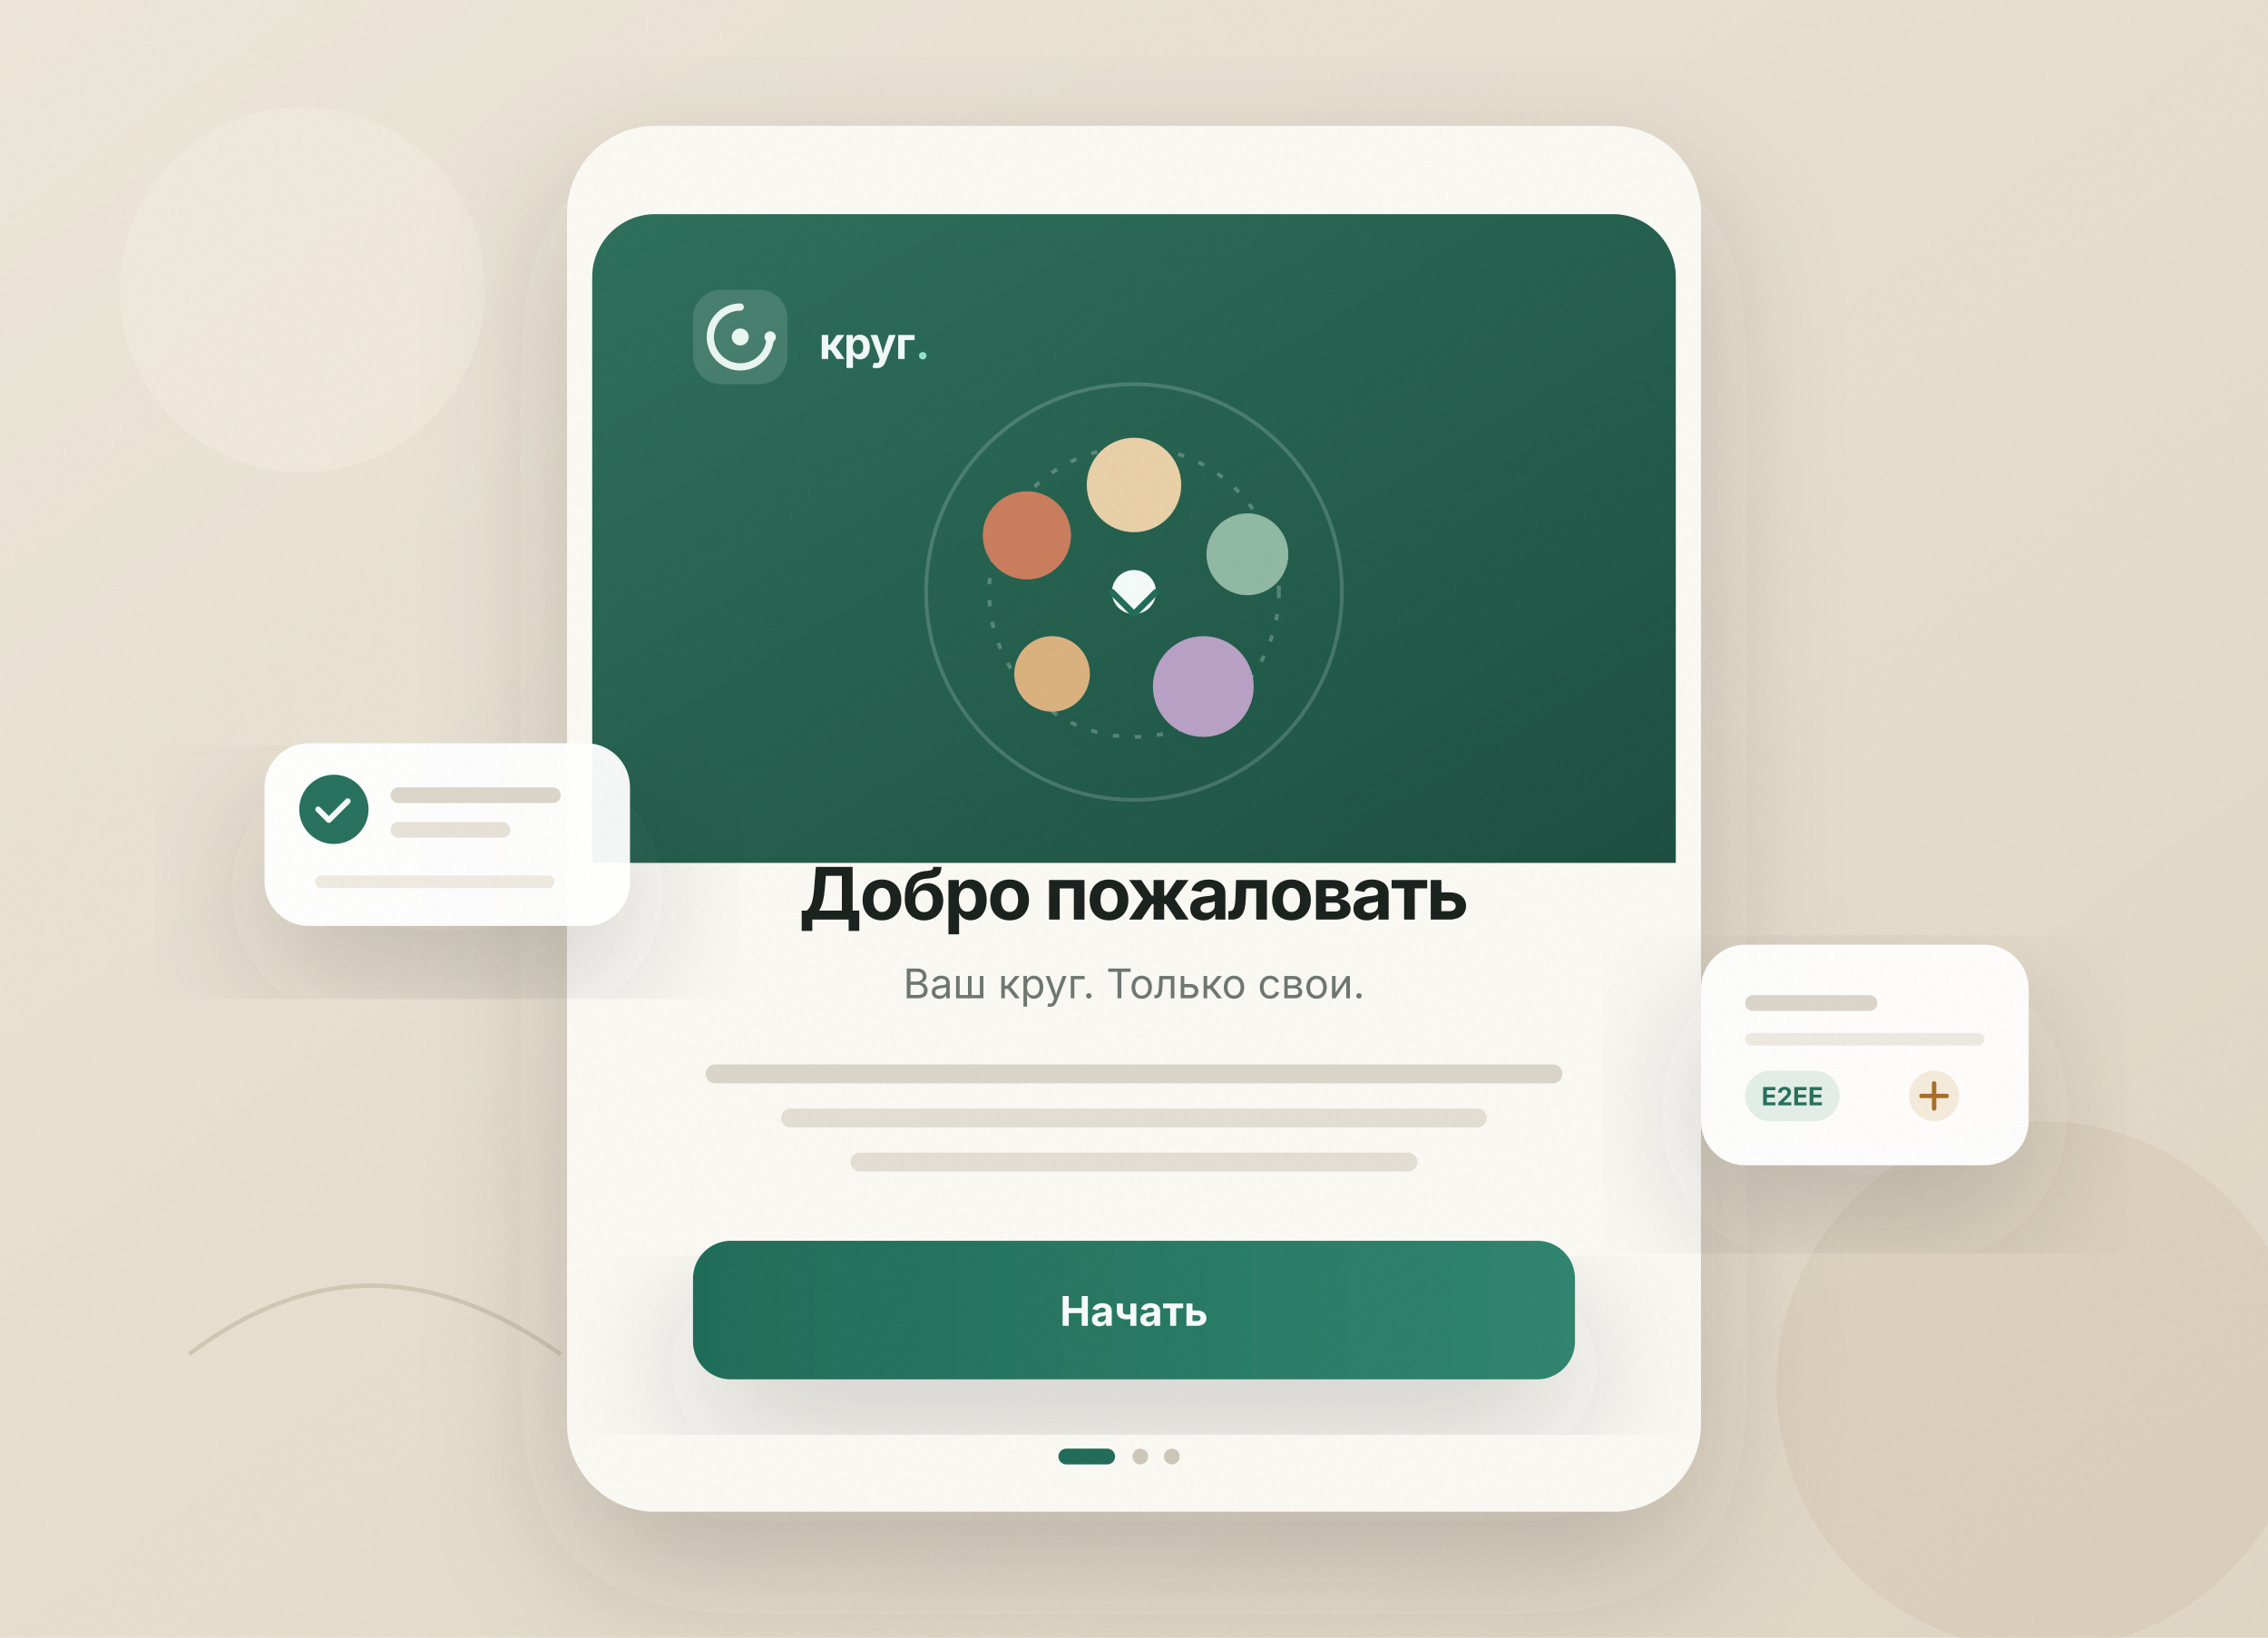
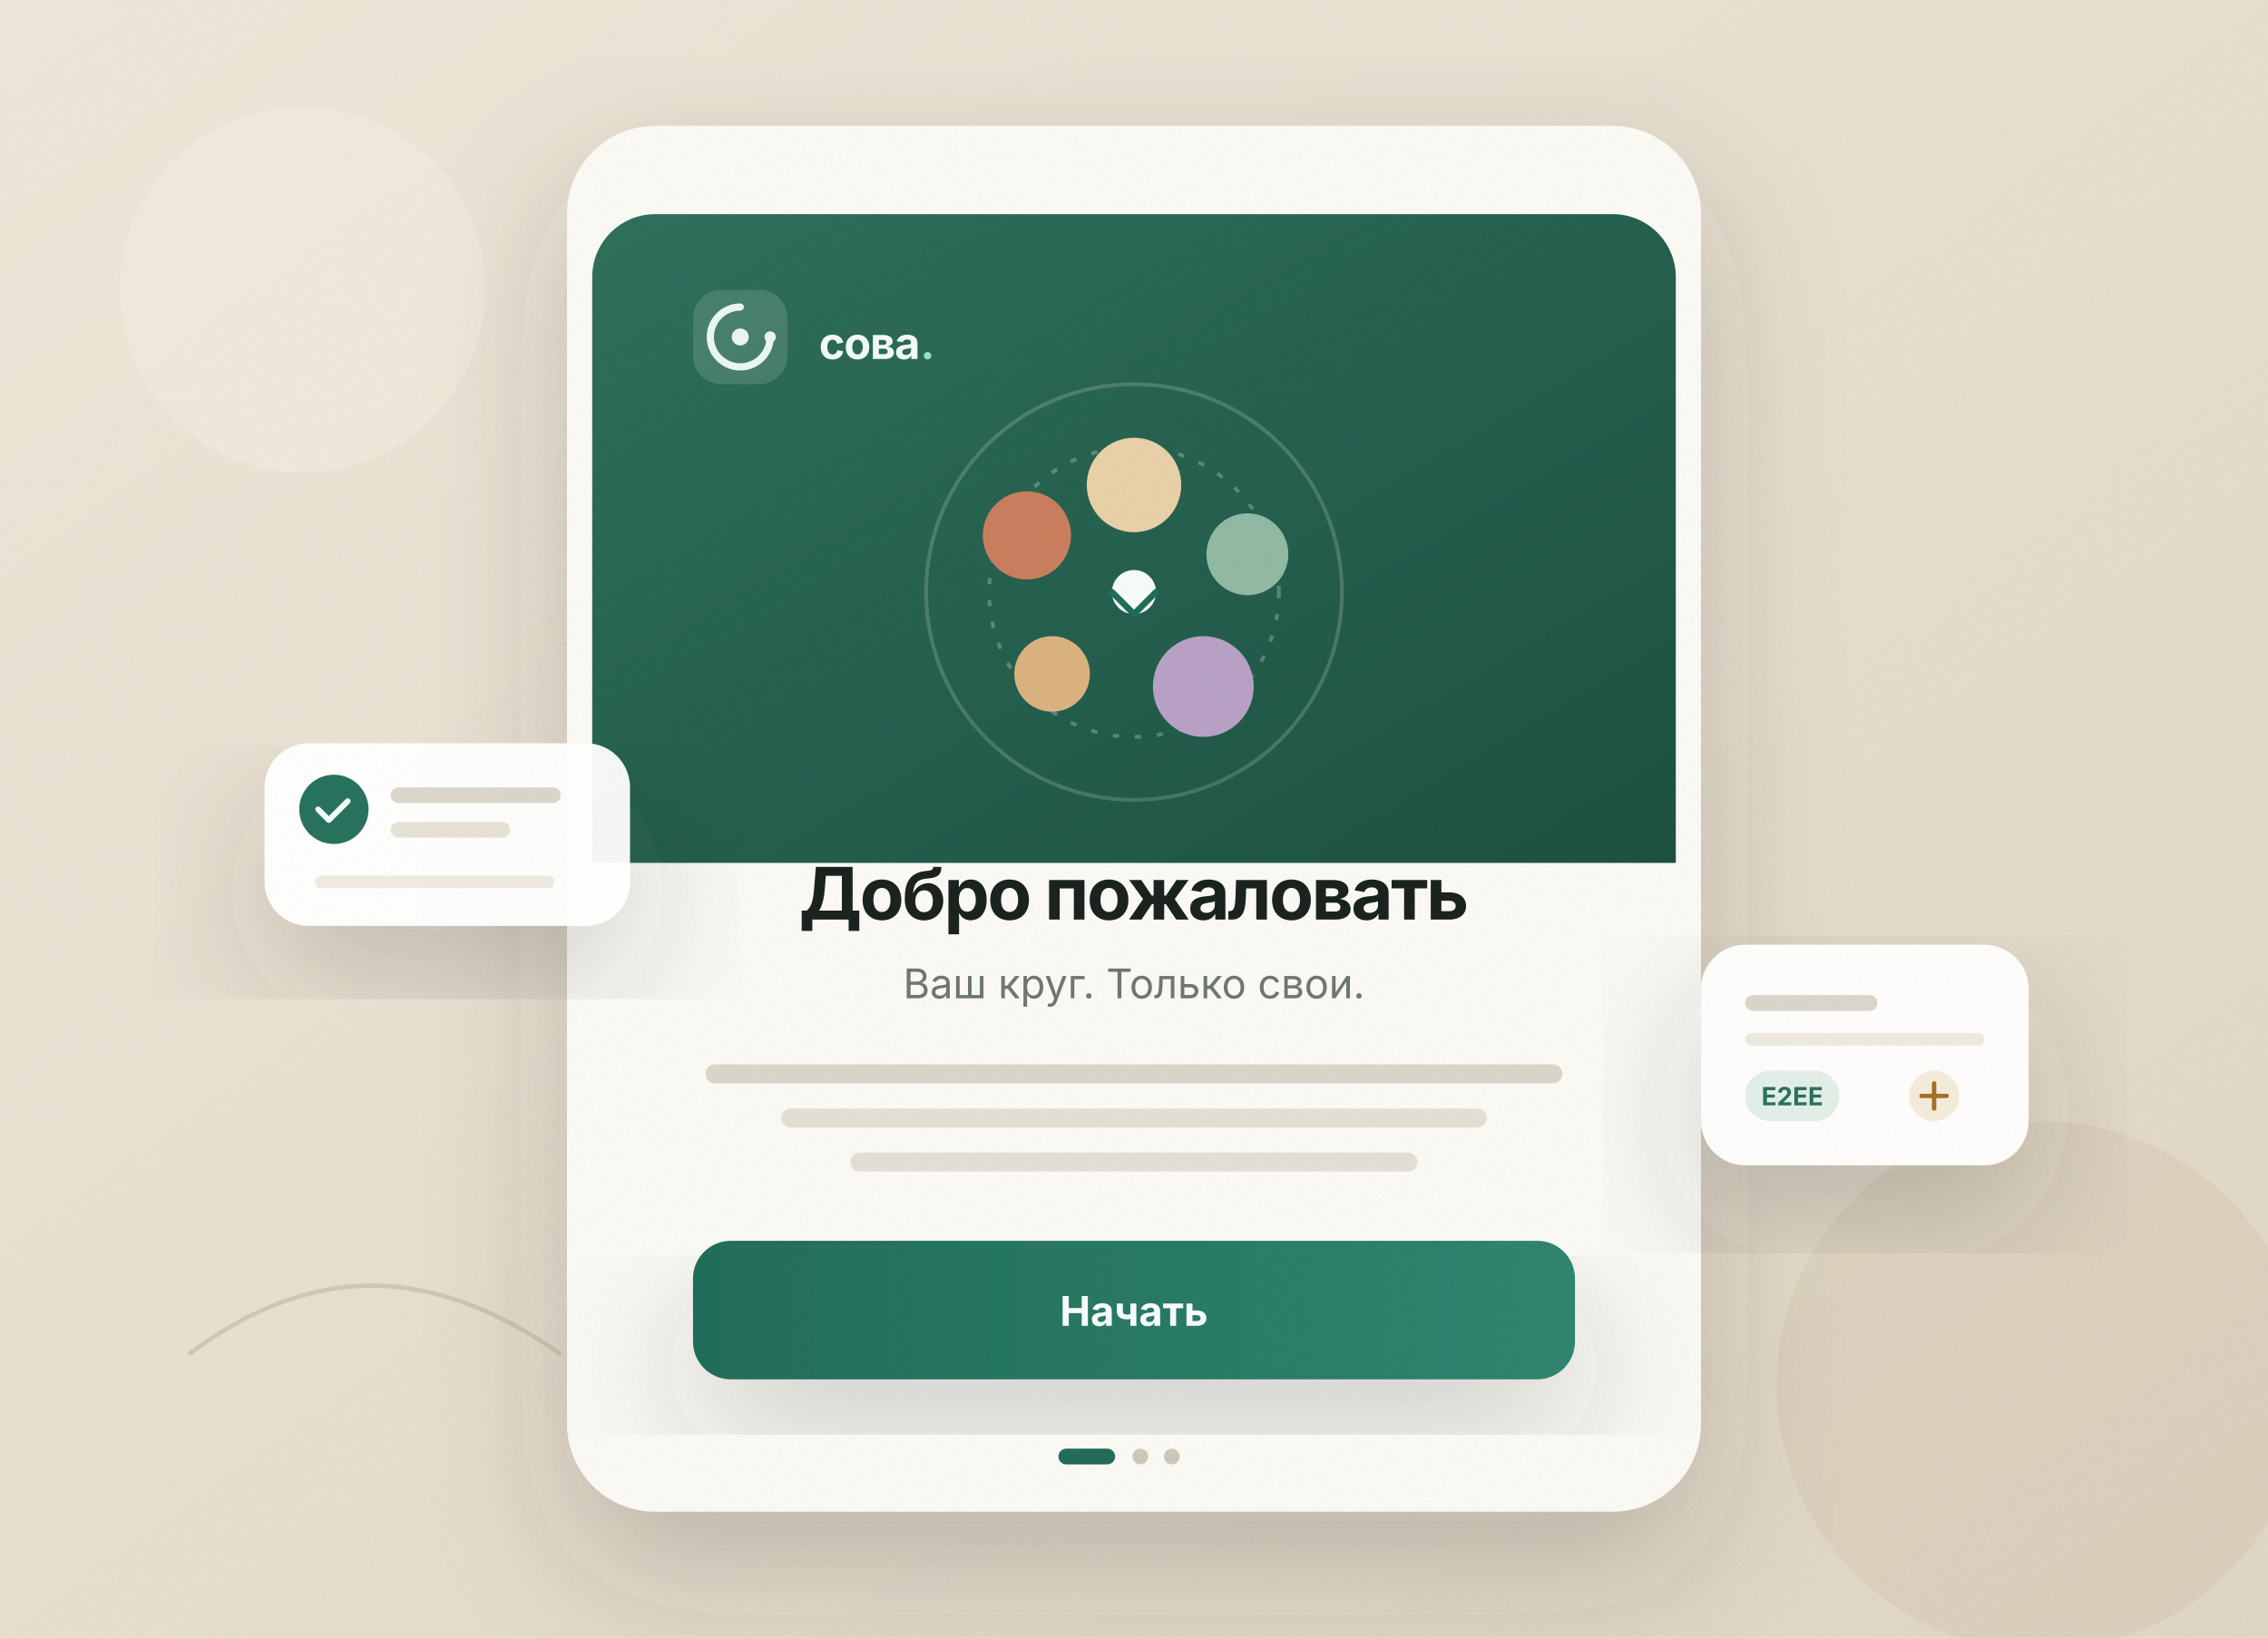
- <svg xmlns="http://www.w3.org/2000/svg" viewBox="0 0 720 520" width="720" height="520" role="img" aria-label="Макет экрана онбординга приложения Круг с крупной кнопкой «Начать»">
+ <svg xmlns="http://www.w3.org/2000/svg" viewBox="0 0 720 520" width="720" height="520" role="img" aria-label="Макет экрана онбординга приложения Сова с крупной кнопкой «Начать»">
  <defs>
    <linearGradient id="bg" x1="0" y1="0" x2="1" y2="1">
      <stop offset="0" stop-color="#EDE6D8" />
      <stop offset="1" stop-color="#DFD5C3" />
    </linearGradient>
    <linearGradient id="hero" x1="0" y1="0" x2="1" y2="1">
      <stop offset="0" stop-color="#2C6E5A" />
      <stop offset="1" stop-color="#1A4E3F" />
    </linearGradient>
    <linearGradient id="btn" x1="0" y1="0" x2="1" y2="0">
      <stop offset="0" stop-color="#1F6B57" />
      <stop offset="1" stop-color="#2E846D" />
    </linearGradient>
    <filter id="shadow" x="-30%" y="-30%" width="160%" height="170%">
      <feDropShadow dx="0" dy="18" stdDeviation="22" flood-color="#3C3A32" flood-opacity=".22" />
    </filter>
    <filter id="grain" x="0" y="0" width="100%" height="100%">
      <feTurbulence type="fractalNoise" baseFrequency="0.85" numOctaves="2" stitchTiles="stitch" result="n" />
      <feColorMatrix in="n" type="saturate" values="0" />
      <feComponentTransfer>
        <feFuncA type="linear" slope="0.045" />
      </feComponentTransfer>
    </filter>
  </defs>
  <rect width="720" height="520" fill="url(#bg)" />
  <circle cx="96" cy="92" r="58" fill="#F3ECDF" opacity=".55" />
  <circle cx="648" cy="440" r="84" fill="#C9B99E" opacity=".25" />
  <path d="M60 430c40-30 78-28 118 0" fill="none" stroke="#9B8C74" stroke-opacity=".3" stroke-width="1.4" />
  <g filter="url(#shadow)">
    <rect x="180" y="40" width="360" height="440" rx="28" fill="#FBF9F4" />
  </g>
  <path d="M208 68h304a20 20 0 0 1 20 20v186H188V88a20 20 0 0 1 20-20Z" fill="url(#hero)" />
  <g transform="translate(220 92)">
    <rect width="30" height="30" rx="9" fill="#F5FBF8" opacity=".14" />
    <path d="M15 5.5a9.5 9.5 0 1 0 9.5 9.5" stroke="#EAF6F0" stroke-width="2.3" fill="none" stroke-linecap="round" />
    <circle cx="15" cy="15" r="2.7" fill="#EAF6F0" />
    <circle cx="24.5" cy="15" r="1.8" fill="#EAF6F0" />
  </g>
-   <text x="260" y="114" font-family="Inter, -apple-system, Segoe UI, sans-serif" font-size="14" font-weight="650" fill="#F1FAF6" letter-spacing="-.3">круг<tspan fill="#8FE3C7">.</tspan>
+   <text x="260" y="114" font-family="Inter, -apple-system, Segoe UI, sans-serif" font-size="14" font-weight="650" fill="#F1FAF6" letter-spacing="-.3">сова<tspan fill="#8FE3C7">.</tspan>
  </text>
  <g transform="translate(360 188)">
    <circle r="66" fill="none" stroke="#F0FAF5" stroke-opacity=".18" stroke-width="1.2" />
    <circle r="46" fill="none" stroke="#F0FAF5" stroke-opacity=".26" stroke-width="1.2" stroke-dasharray="2 5" />
    <circle cx="-34" cy="-18" r="14" fill="#C97C5C" />
    <circle cx="0" cy="-34" r="15" fill="#E8CFA6" />
    <circle cx="36" cy="-12" r="13" fill="#8FB8A2" />
    <circle cx="22" cy="30" r="16" fill="#B7A0C4" />
    <circle cx="-26" cy="26" r="12" fill="#D9B17E" />
    <circle r="7" fill="#F5FBF8" />
    <path d="M-7 0 0 7 7 0" fill="none" stroke="#1F6B57" stroke-width="2" stroke-linecap="round" stroke-linejoin="round" />
  </g>
  <text x="360" y="292" text-anchor="middle" font-family="Inter, -apple-system, Segoe UI, sans-serif" font-size="23" font-weight="700" fill="#18201C" letter-spacing="-.7">Добро пожаловать</text>
  <text x="360" y="317" text-anchor="middle" font-family="Inter, -apple-system, Segoe UI, sans-serif" font-size="13" fill="#6C756F">Ваш круг. Только свои.</text>
  <rect x="224" y="338" width="272" height="6" rx="3" fill="#DAD5C9" />
  <rect x="248" y="352" width="224" height="6" rx="3" fill="#E3DED3" />
  <rect x="270" y="366" width="180" height="6" rx="3" fill="#E3DED3" />
  <g filter="url(#shadow)">
    <rect x="220" y="394" width="280" height="44" rx="12" fill="url(#btn)" />
  </g>
  <text x="360" y="421" text-anchor="middle" font-family="Inter, -apple-system, Segoe UI, sans-serif" font-size="13" font-weight="650" fill="#F7FCFA">Начать</text>
  <g transform="translate(336 460)">
    <rect x="0" y="0" width="18" height="5" rx="2.5" fill="#1F6B57" />
    <circle cx="26" cy="2.5" r="2.5" fill="#CDC7BA" />
    <circle cx="36" cy="2.5" r="2.5" fill="#CDC7BA" />
  </g>
  <g filter="url(#shadow)" opacity=".95">
    <rect x="84" y="236" width="116" height="58" rx="14" fill="#FFFFFF" />
    <circle cx="106" cy="257" r="11" fill="#1F6B57" />
    <path d="m101 257 3.4 3.4 6-6" stroke="#F4FBF8" stroke-width="1.8" fill="none" stroke-linecap="round" stroke-linejoin="round" />
    <rect x="124" y="250" width="54" height="5" rx="2.5" fill="#DAD5C9" />
    <rect x="124" y="261" width="38" height="5" rx="2.5" fill="#E7E2D7" />
    <rect x="100" y="278" width="76" height="4" rx="2" fill="#EFEBE2" />
  </g>
  <g filter="url(#shadow)" opacity=".95">
    <rect x="540" y="300" width="104" height="70" rx="14" fill="#FFFFFF" />
    <rect x="554" y="316" width="42" height="5" rx="2.5" fill="#DAD5C9" />
    <rect x="554" y="328" width="76" height="4" rx="2" fill="#EFEBE2" />
    <rect x="554" y="340" width="30" height="16" rx="8" fill="#E3EFE9" />
    <text x="569" y="351" text-anchor="middle" font-family="Inter, sans-serif" font-size="8" font-weight="700" fill="#1F6B57">E2EE</text>
    <circle cx="614" cy="348" r="8" fill="#F6ECDB" />
    <path d="M610 348h8M614 344v8" stroke="#A4681F" stroke-width="1.4" stroke-linecap="round" />
  </g>
  <rect width="720" height="520" filter="url(#grain)" opacity=".85" />
</svg>
